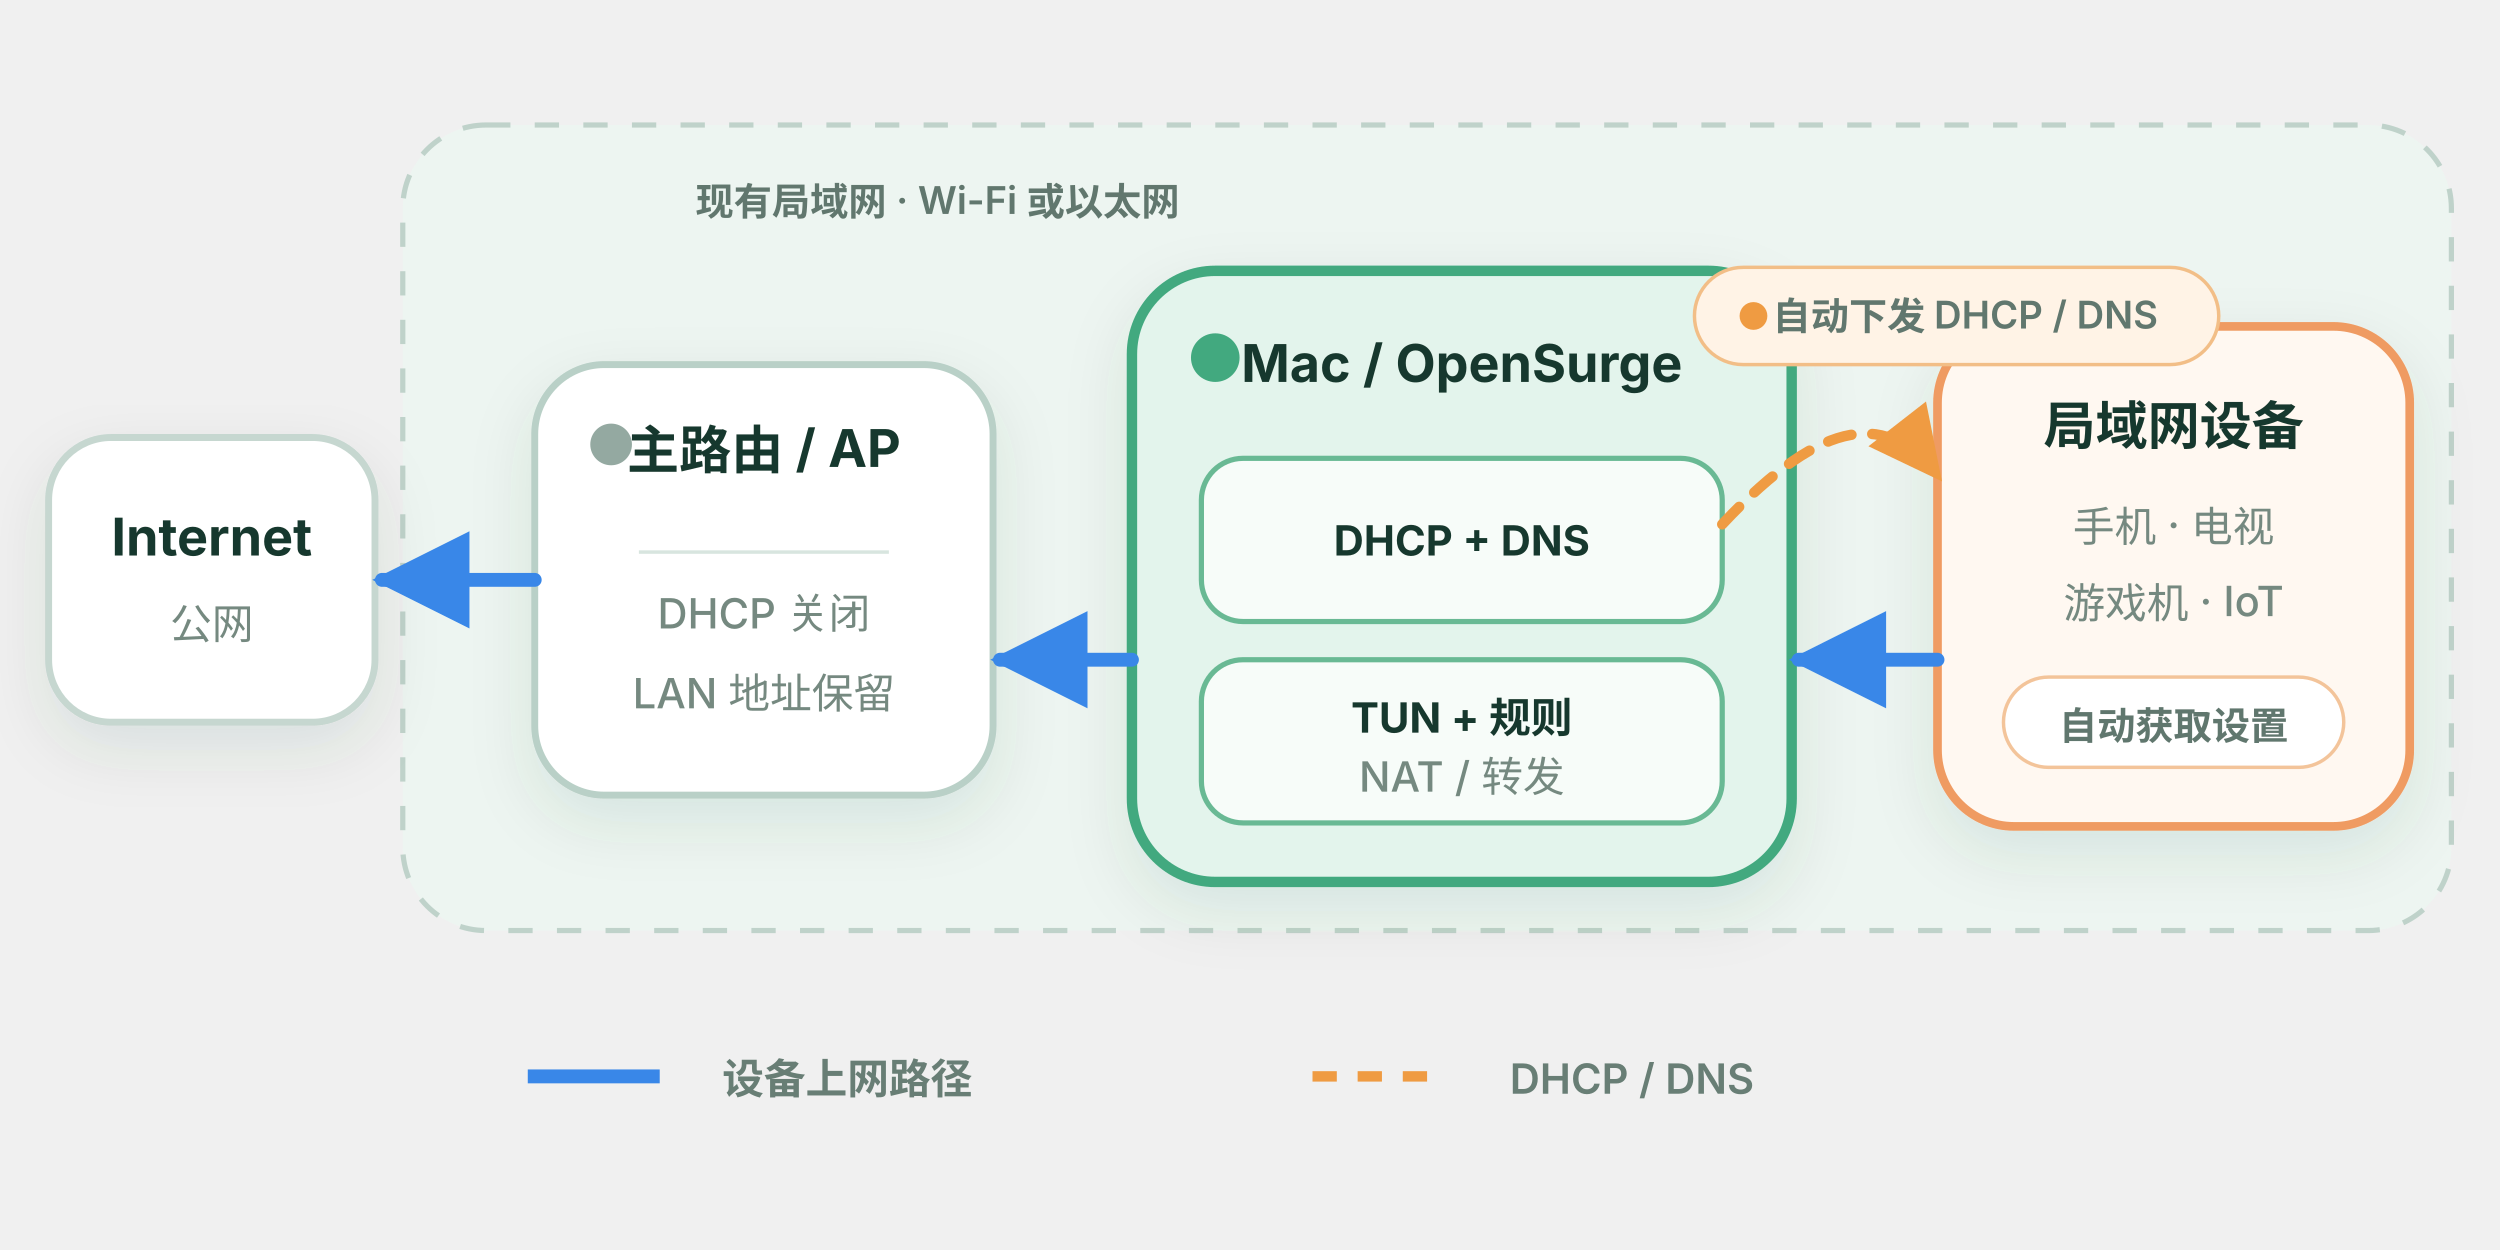
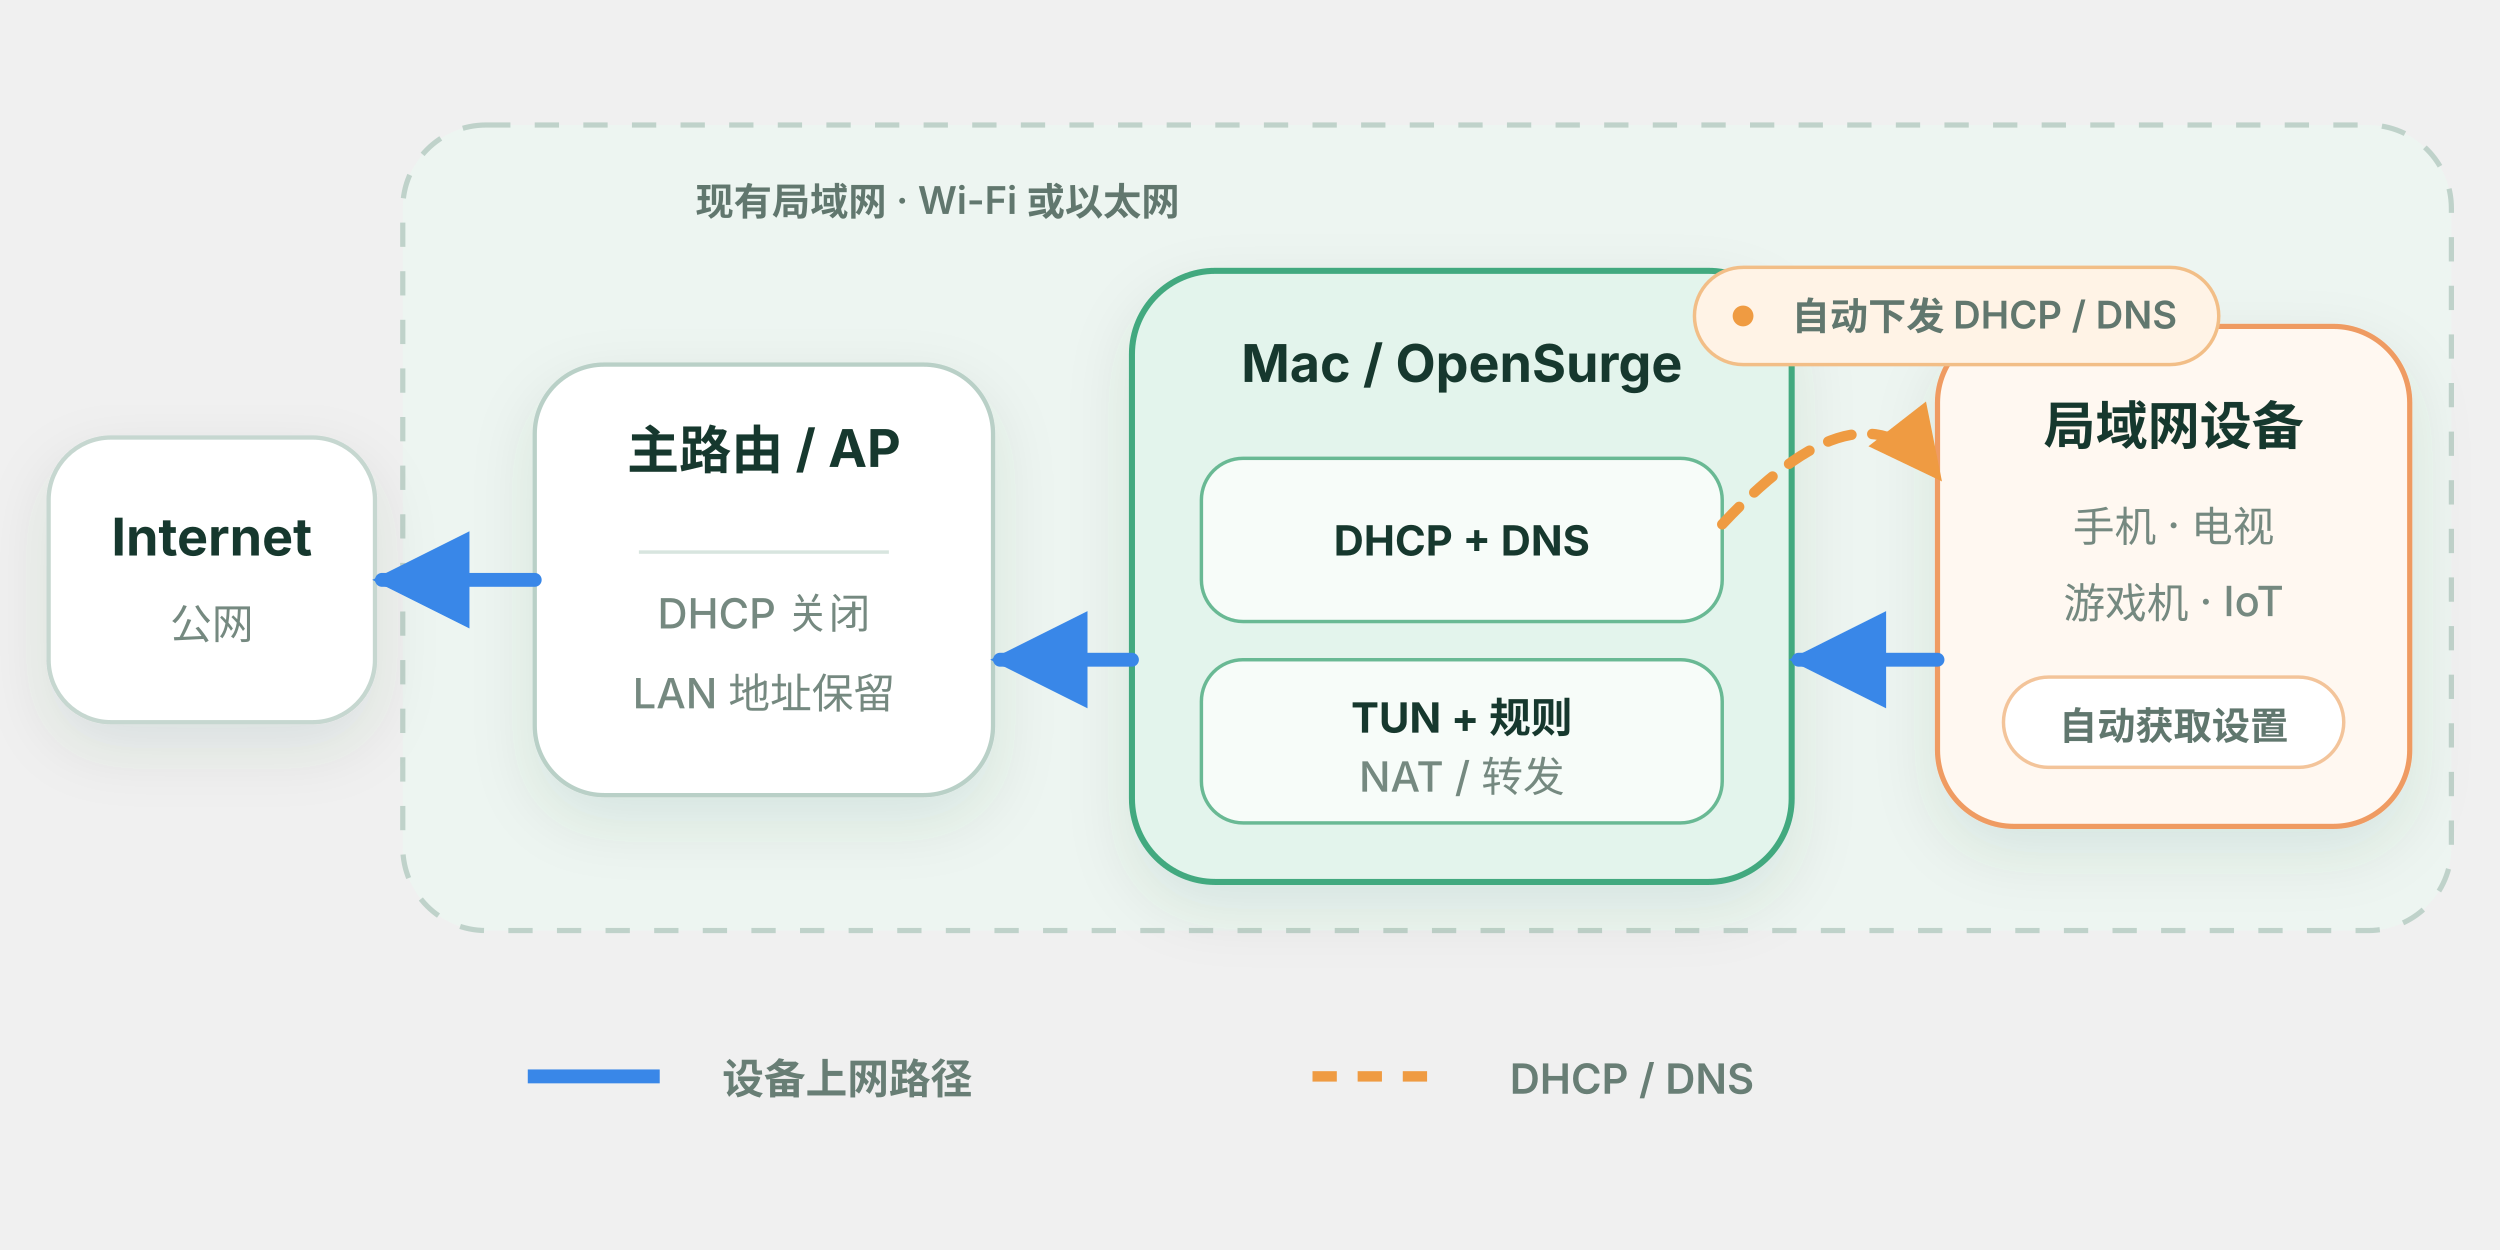
<svg xmlns="http://www.w3.org/2000/svg" viewBox="0 0 720 360">
  <defs>
    <filter id="shadow" x="-20%" y="-20%" width="140%" height="150%">
      <feDropShadow dx="0" dy="7" stdDeviation="9" flood-color="#214f3c" flood-opacity=".10" />
    </filter>
    <marker id="traffic" viewBox="0 0 10 10" refX="9" refY="5" markerWidth="7" markerHeight="7" orient="auto">
      <path d="M0 0 10 5 0 10Z" fill="#3987e8" />
    </marker>
    <marker id="service" viewBox="0 0 10 10" refX="9" refY="5" markerWidth="7" markerHeight="7" orient="auto">
      <path d="M0 0 10 5 0 10Z" fill="#ef9b42" />
    </marker>
    <style>
      text{font-family:-apple-system,BlinkMacSystemFont,"Segoe UI","PingFang SC",sans-serif;text-anchor:middle;fill:#19392e}
      .title{font-size:15px;font-weight:700}.small{font-size:12px;font-weight:500;fill:#758980}.micro{font-size:11px;font-weight:600;fill:#61776e}.module{font-size:12px;font-weight:650}.legend{font-size:12px;font-weight:600;fill:#687e75}
    </style>
  </defs>
  <rect x="116" y="36" width="590" height="232" rx="24" fill="#edf5f1" stroke="#bfd2ca" stroke-width="1.5" stroke-dasharray="7 7" />
  <text class="micro" x="270" y="62">现有局域网 · Wi-Fi 或以太网</text>
  <g filter="url(#shadow)">
-     <rect x="14" y="126" width="94" height="82" rx="18" fill="#fff" stroke="#c6d7d0" stroke-width="2" />
+     <rect x="14" y="126" width="94" height="82" rx="18" fill="#fff" stroke="#c6d7d0" stroke-width="1.25" />
    <text class="title" x="61" y="160">Internet</text>
    <text class="small" x="61" y="184">公网</text>
  </g>
  <g filter="url(#shadow)">
-     <rect x="154" y="105" width="132" height="124" rx="20" fill="#fff" stroke="#b9d0c7" stroke-width="2" />
-     <circle cx="176" cy="128" r="6" fill="#94a9a1" />
+     <rect x="154" y="105" width="132" height="124" rx="20" fill="#fff" stroke="#b9d0c7" stroke-width="1.25" />
    <text class="title" x="220" y="135">主路由 / AP</text>
    <path d="M184 159h72" stroke="#d8e5df" />
    <text class="small" x="220" y="181">DHCP 关闭</text>
    <text class="small" x="220" y="204">LAN 地址保留</text>
  </g>
  <g filter="url(#shadow)">
-     <rect x="326" y="78" width="190" height="176" rx="24" fill="#e3f4ec" stroke="#42a97f" stroke-width="3" />
-     <circle cx="350" cy="103" r="7" fill="#42a97f" />
+     <rect x="326" y="78" width="190" height="176" rx="24" fill="#e3f4ec" stroke="#42a97f" stroke-width="1.75" />
    <text class="title" x="421" y="110">Mac / OpenSurge</text>
-     <rect x="346" y="132" width="150" height="47" rx="12" fill="#f7fcf9" stroke="#69b994" stroke-width="1.5" />
+     <rect x="346" y="132" width="150" height="47" rx="12" fill="#f7fcf9" stroke="#69b994" stroke-width="1" />
    <text class="module" x="421" y="160">DHCP + DNS</text>
-     <rect x="346" y="190" width="150" height="47" rx="12" fill="#f7fcf9" stroke="#69b994" stroke-width="1.5" />
+     <rect x="346" y="190" width="150" height="47" rx="12" fill="#f7fcf9" stroke="#69b994" stroke-width="1" />
    <text class="module" x="421" y="211">TUN + 规则</text>
    <text class="small" x="421" y="228">NAT / 转发</text>
  </g>
  <g filter="url(#shadow)">
-     <rect x="558" y="94" width="136" height="144" rx="22" fill="#fff8f1" stroke="#ef9b62" stroke-width="2.5" />
+     <rect x="558" y="94" width="136" height="144" rx="22" fill="#fff8f1" stroke="#ef9b62" stroke-width="1.5" />
    <text class="title" x="626" y="128">局域网设备</text>
    <text class="small" x="626" y="156">手机 · 电视</text>
    <text class="small" x="626" y="178">游戏机 · IoT</text>
    <rect x="577" y="195" width="98" height="26" rx="13" fill="#fff" stroke="#f3c49a" />
    <text class="micro" x="626" y="213">自动获取设置</text>
  </g>
  <path d="M558 190H518" fill="none" stroke="#3987e8" stroke-width="4" stroke-linecap="round" marker-end="url(#traffic)" />
  <path d="M326 190H288" fill="none" stroke="#3987e8" stroke-width="4" stroke-linecap="round" marker-end="url(#traffic)" />
  <path d="M154 167H110" fill="none" stroke="#3987e8" stroke-width="4" stroke-linecap="round" marker-end="url(#traffic)" />
  <path d="M496 151C526 119 544 119 558 137" fill="none" stroke="#ef9b42" stroke-width="3" stroke-dasharray="7 6" stroke-linecap="round" marker-end="url(#service)" />
  <g>
    <rect x="488" y="77" width="151" height="28" rx="14" fill="#fff3e6" stroke="#f2be87" />
-     <circle cx="505" cy="91" r="4" fill="#ef9b42" />
-     <text class="micro" x="566" y="95">自动下发 DHCP / DNS</text>
+     <circle cx="502" cy="91" r="3" fill="#ef9b42" />
+     <text class="micro" x="516" y="95" style="text-anchor:start">自动下发 DHCP / DNS</text>
  </g>
  <g transform="translate(152 310)">
    <path d="M0 0h38" stroke="#3987e8" stroke-width="4" />
    <text class="legend" x="92" y="5">设备上网路径</text>
  </g>
  <g transform="translate(378 310)">
    <path d="M0 0h38" stroke="#ef9b42" stroke-width="3" stroke-dasharray="7 6" />
    <text class="legend" x="92" y="5">DHCP / DNS</text>
  </g>
</svg>
